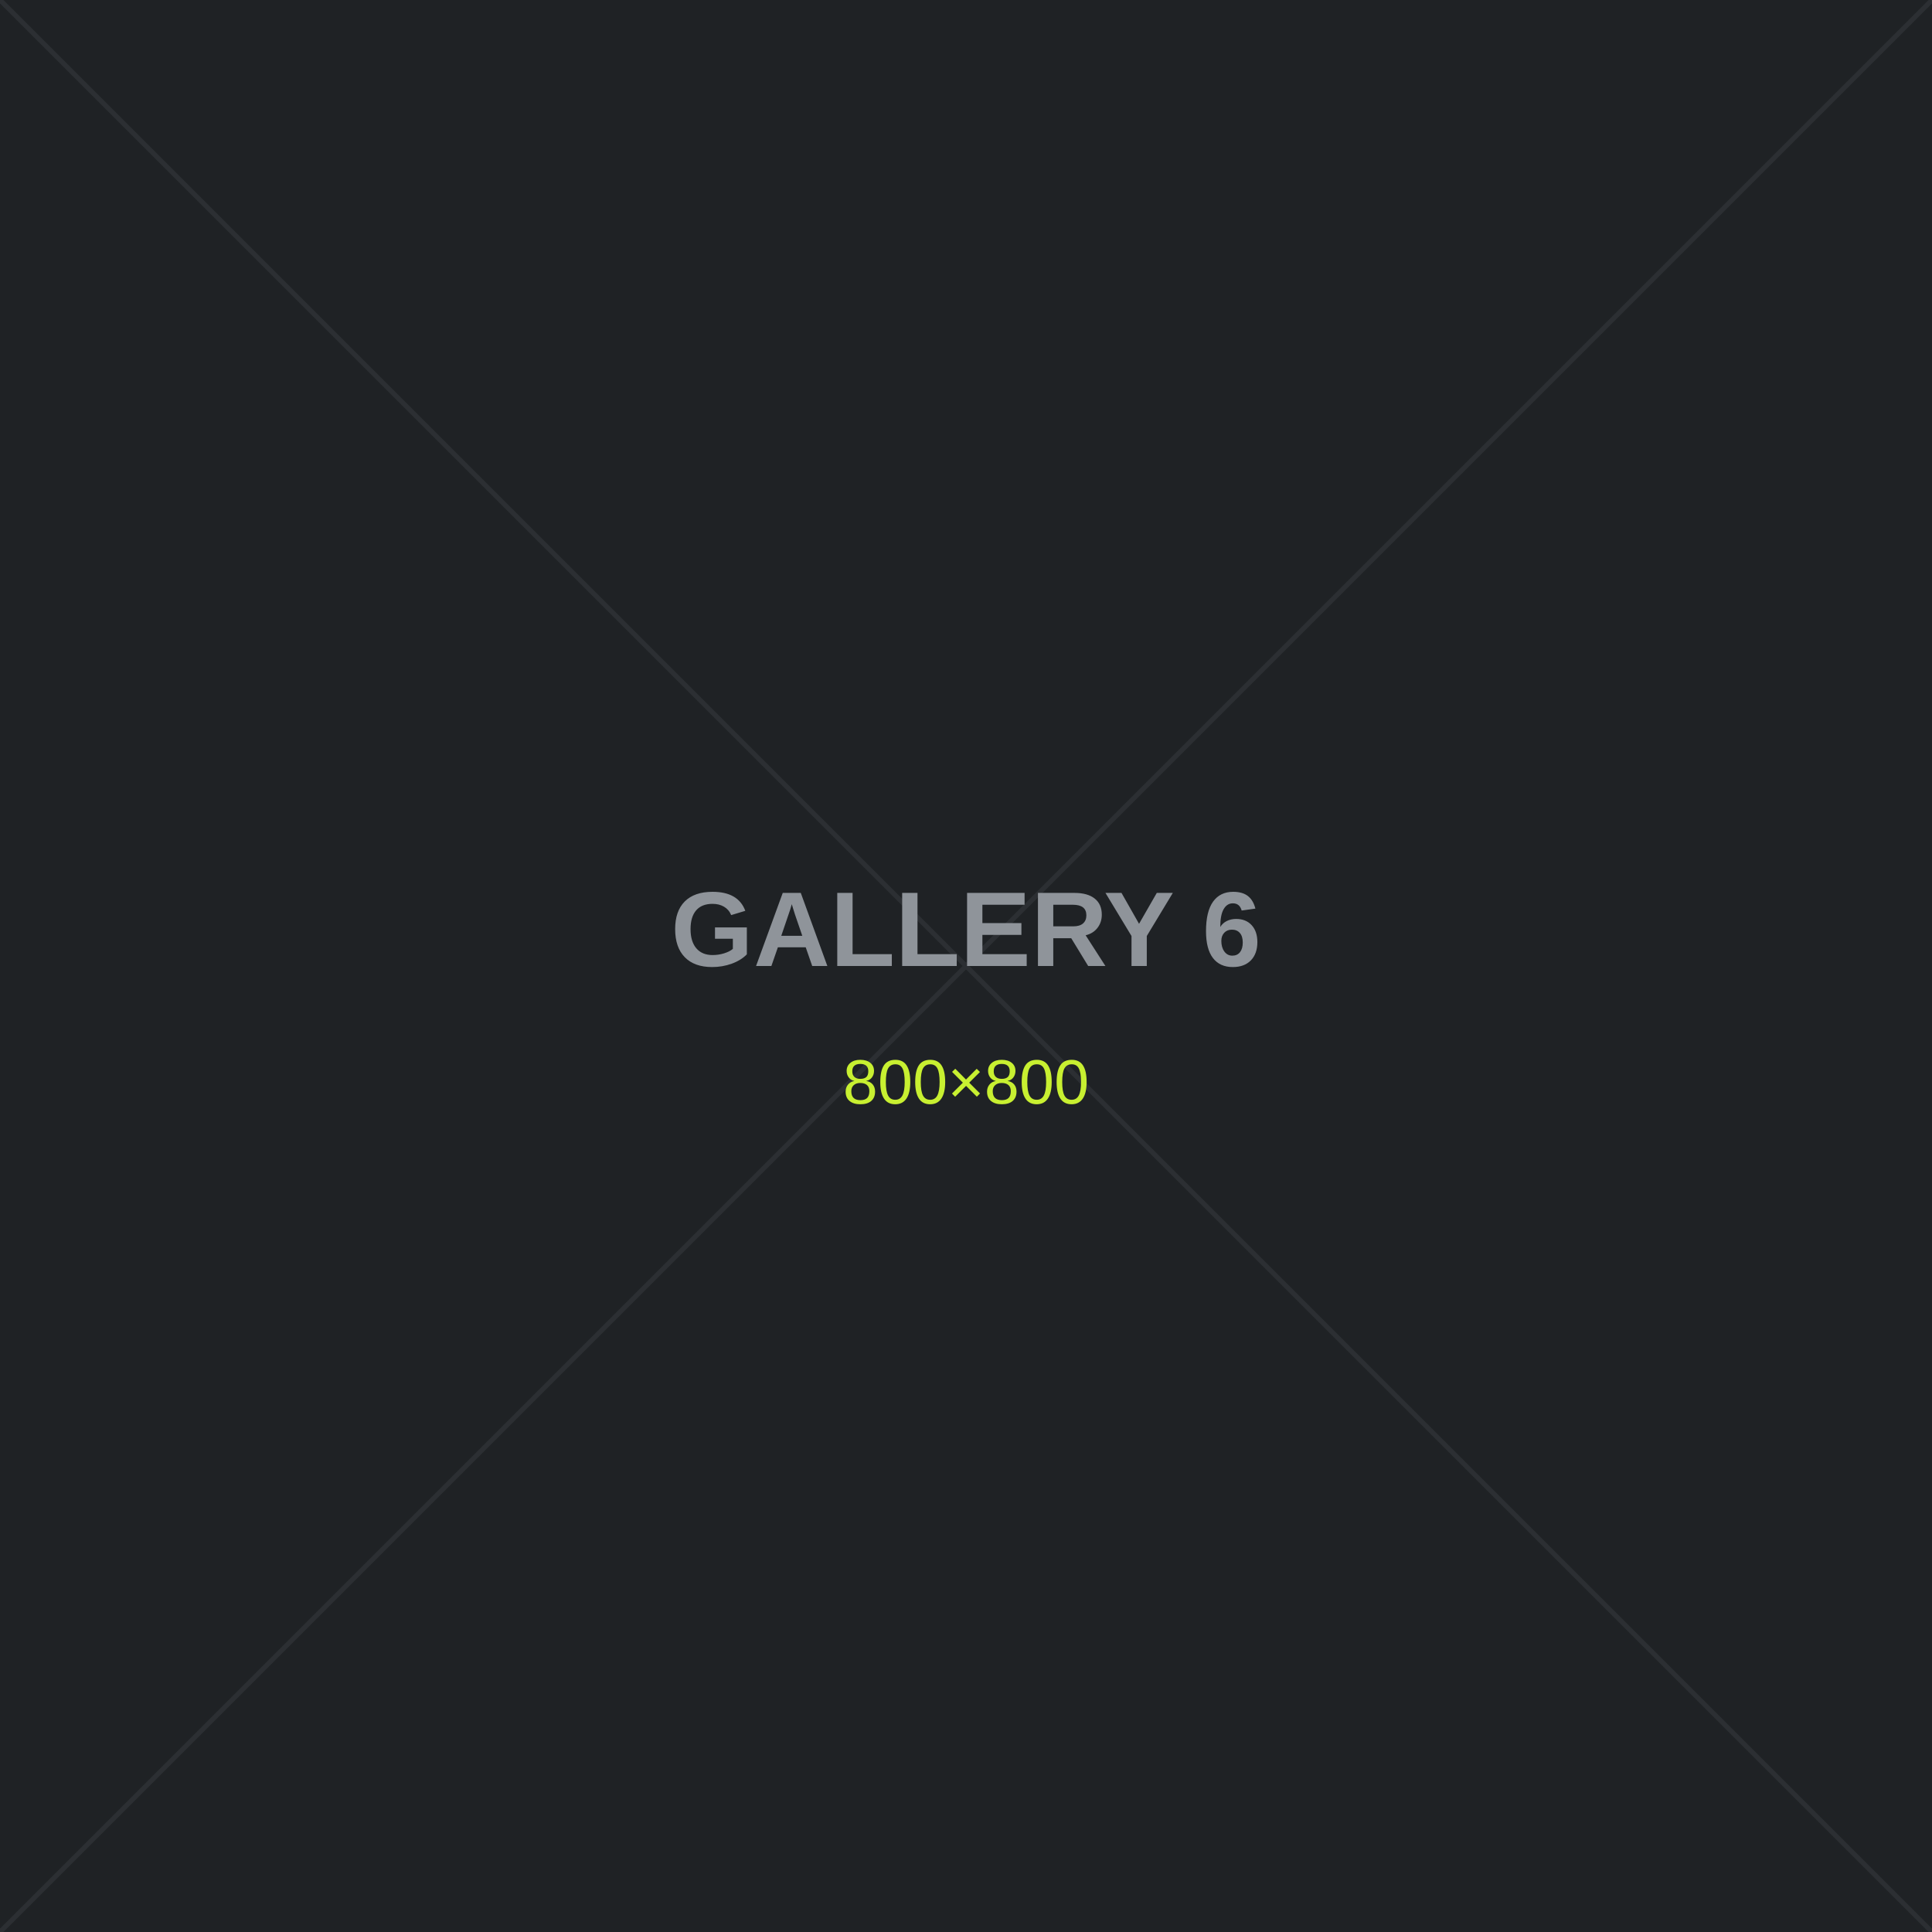
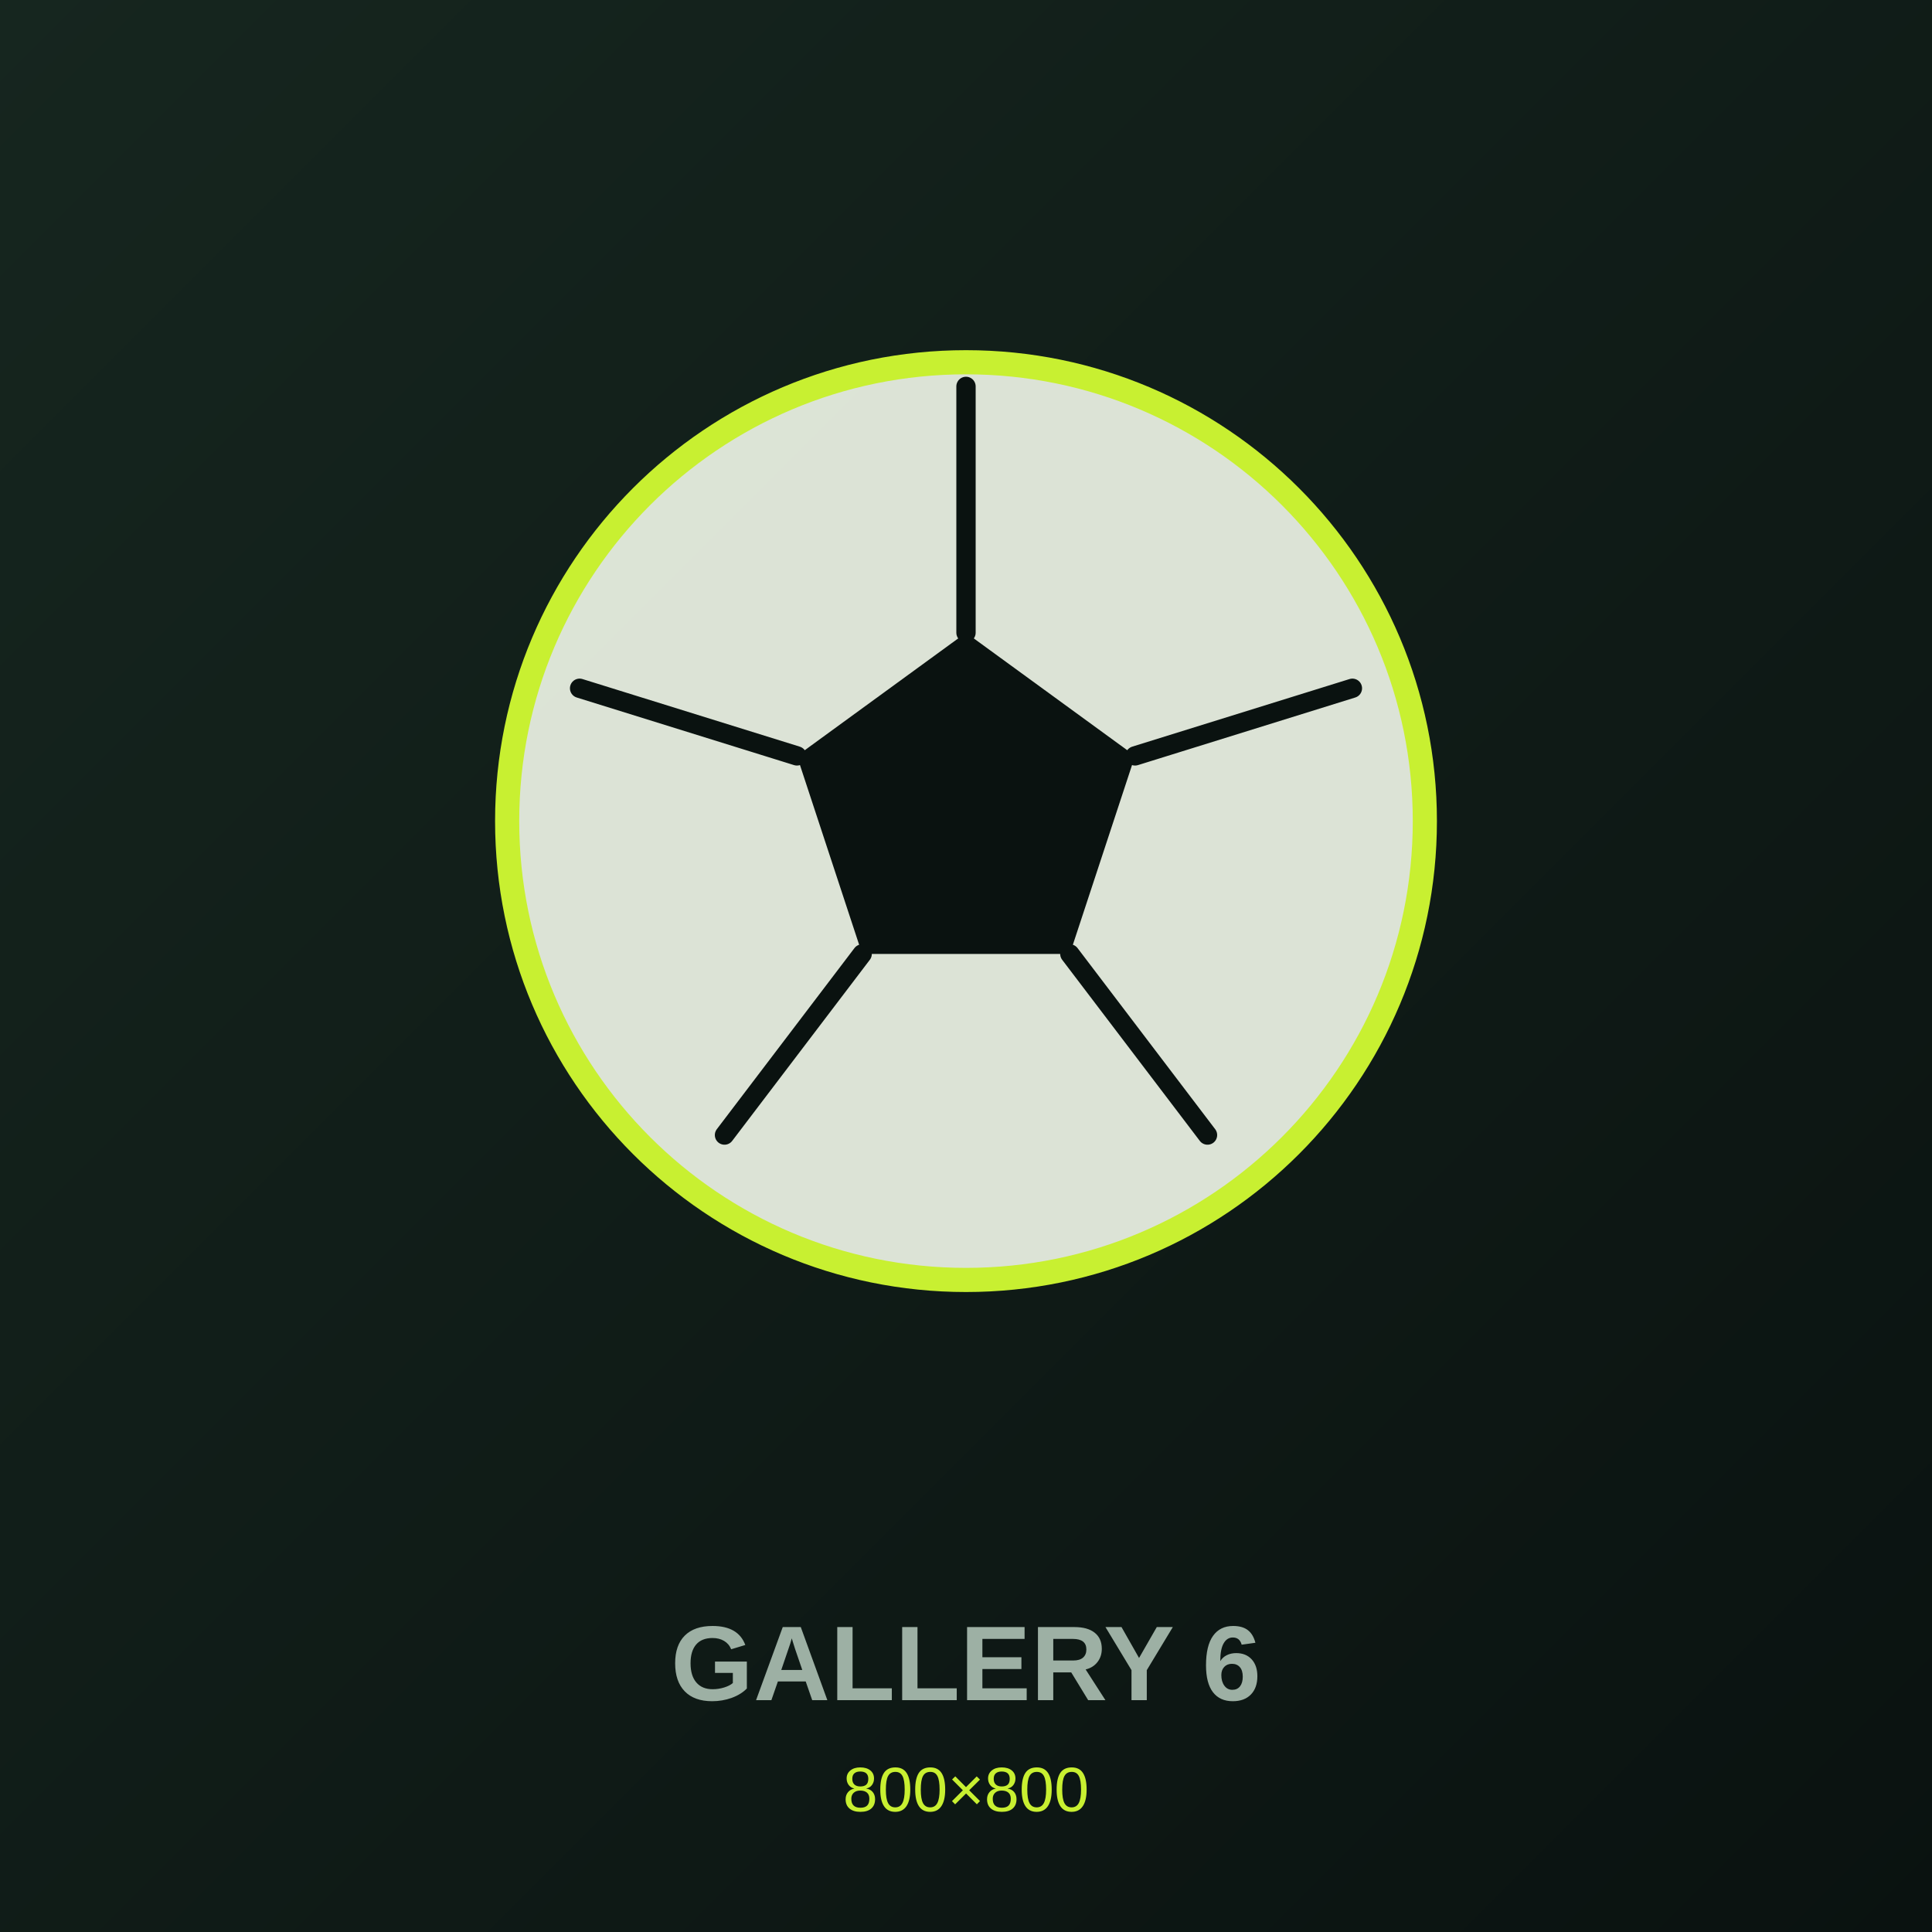
- <svg xmlns="http://www.w3.org/2000/svg" viewBox="0 0 800 800" width="800" height="800" role="img" aria-label="GALLERY 6">
-   <rect width="800" height="800" fill="#1f2225" />
-   <path d="M0 0L800 800M800 0L0 800" stroke="#2c2f33" stroke-width="2" />
-   <text x="50%" y="50%" fill="#8f949a" font-family="Arial,sans-serif" font-size="44" font-weight="700" text-anchor="middle">GALLERY 6</text>
-   <text x="50%" y="50%" dy="57" fill="#C8F031" font-family="Arial,sans-serif" font-size="26" text-anchor="middle">800×800</text>
+ <svg xmlns="http://www.w3.org/2000/svg" viewBox="0 0 800 800" width="800" height="800" role="img" aria-label="GALLERY 6 (placeholder)">
+   <defs>
+     <linearGradient id="g" x1="0" y1="0" x2="1" y2="1">
+       <stop offset="0" stop-color="#16261f" />
+       <stop offset="1" stop-color="#0a1210" />
+     </linearGradient>
+   </defs>
+   <rect width="800" height="800" fill="url(#g)" />
+   <circle cx="400" cy="340" r="190" fill="#eef4e6" fill-opacity=".92" />
+   <path d="M400 262L470 313L443 395H357L330 313Z" fill="#0a1210" />
+   <path d="M400 262V160M470 313L560 285M443 395L500 470M357 395L300 470M330 313L240 285" fill="none" stroke="#0a1210" stroke-width="8" stroke-linecap="round" />
+   <circle cx="400" cy="340" r="190" fill="none" stroke="#c8f031" stroke-width="10" />
+   <text x="50%" y="88%" fill="#9db0a4" font-family="Arial,sans-serif" font-size="44" font-weight="700" text-anchor="middle">GALLERY 6</text>
+   <text x="50%" y="88%" dy="46" fill="#c8f031" font-family="Arial,sans-serif" font-size="26" text-anchor="middle">800×800</text>
</svg>
